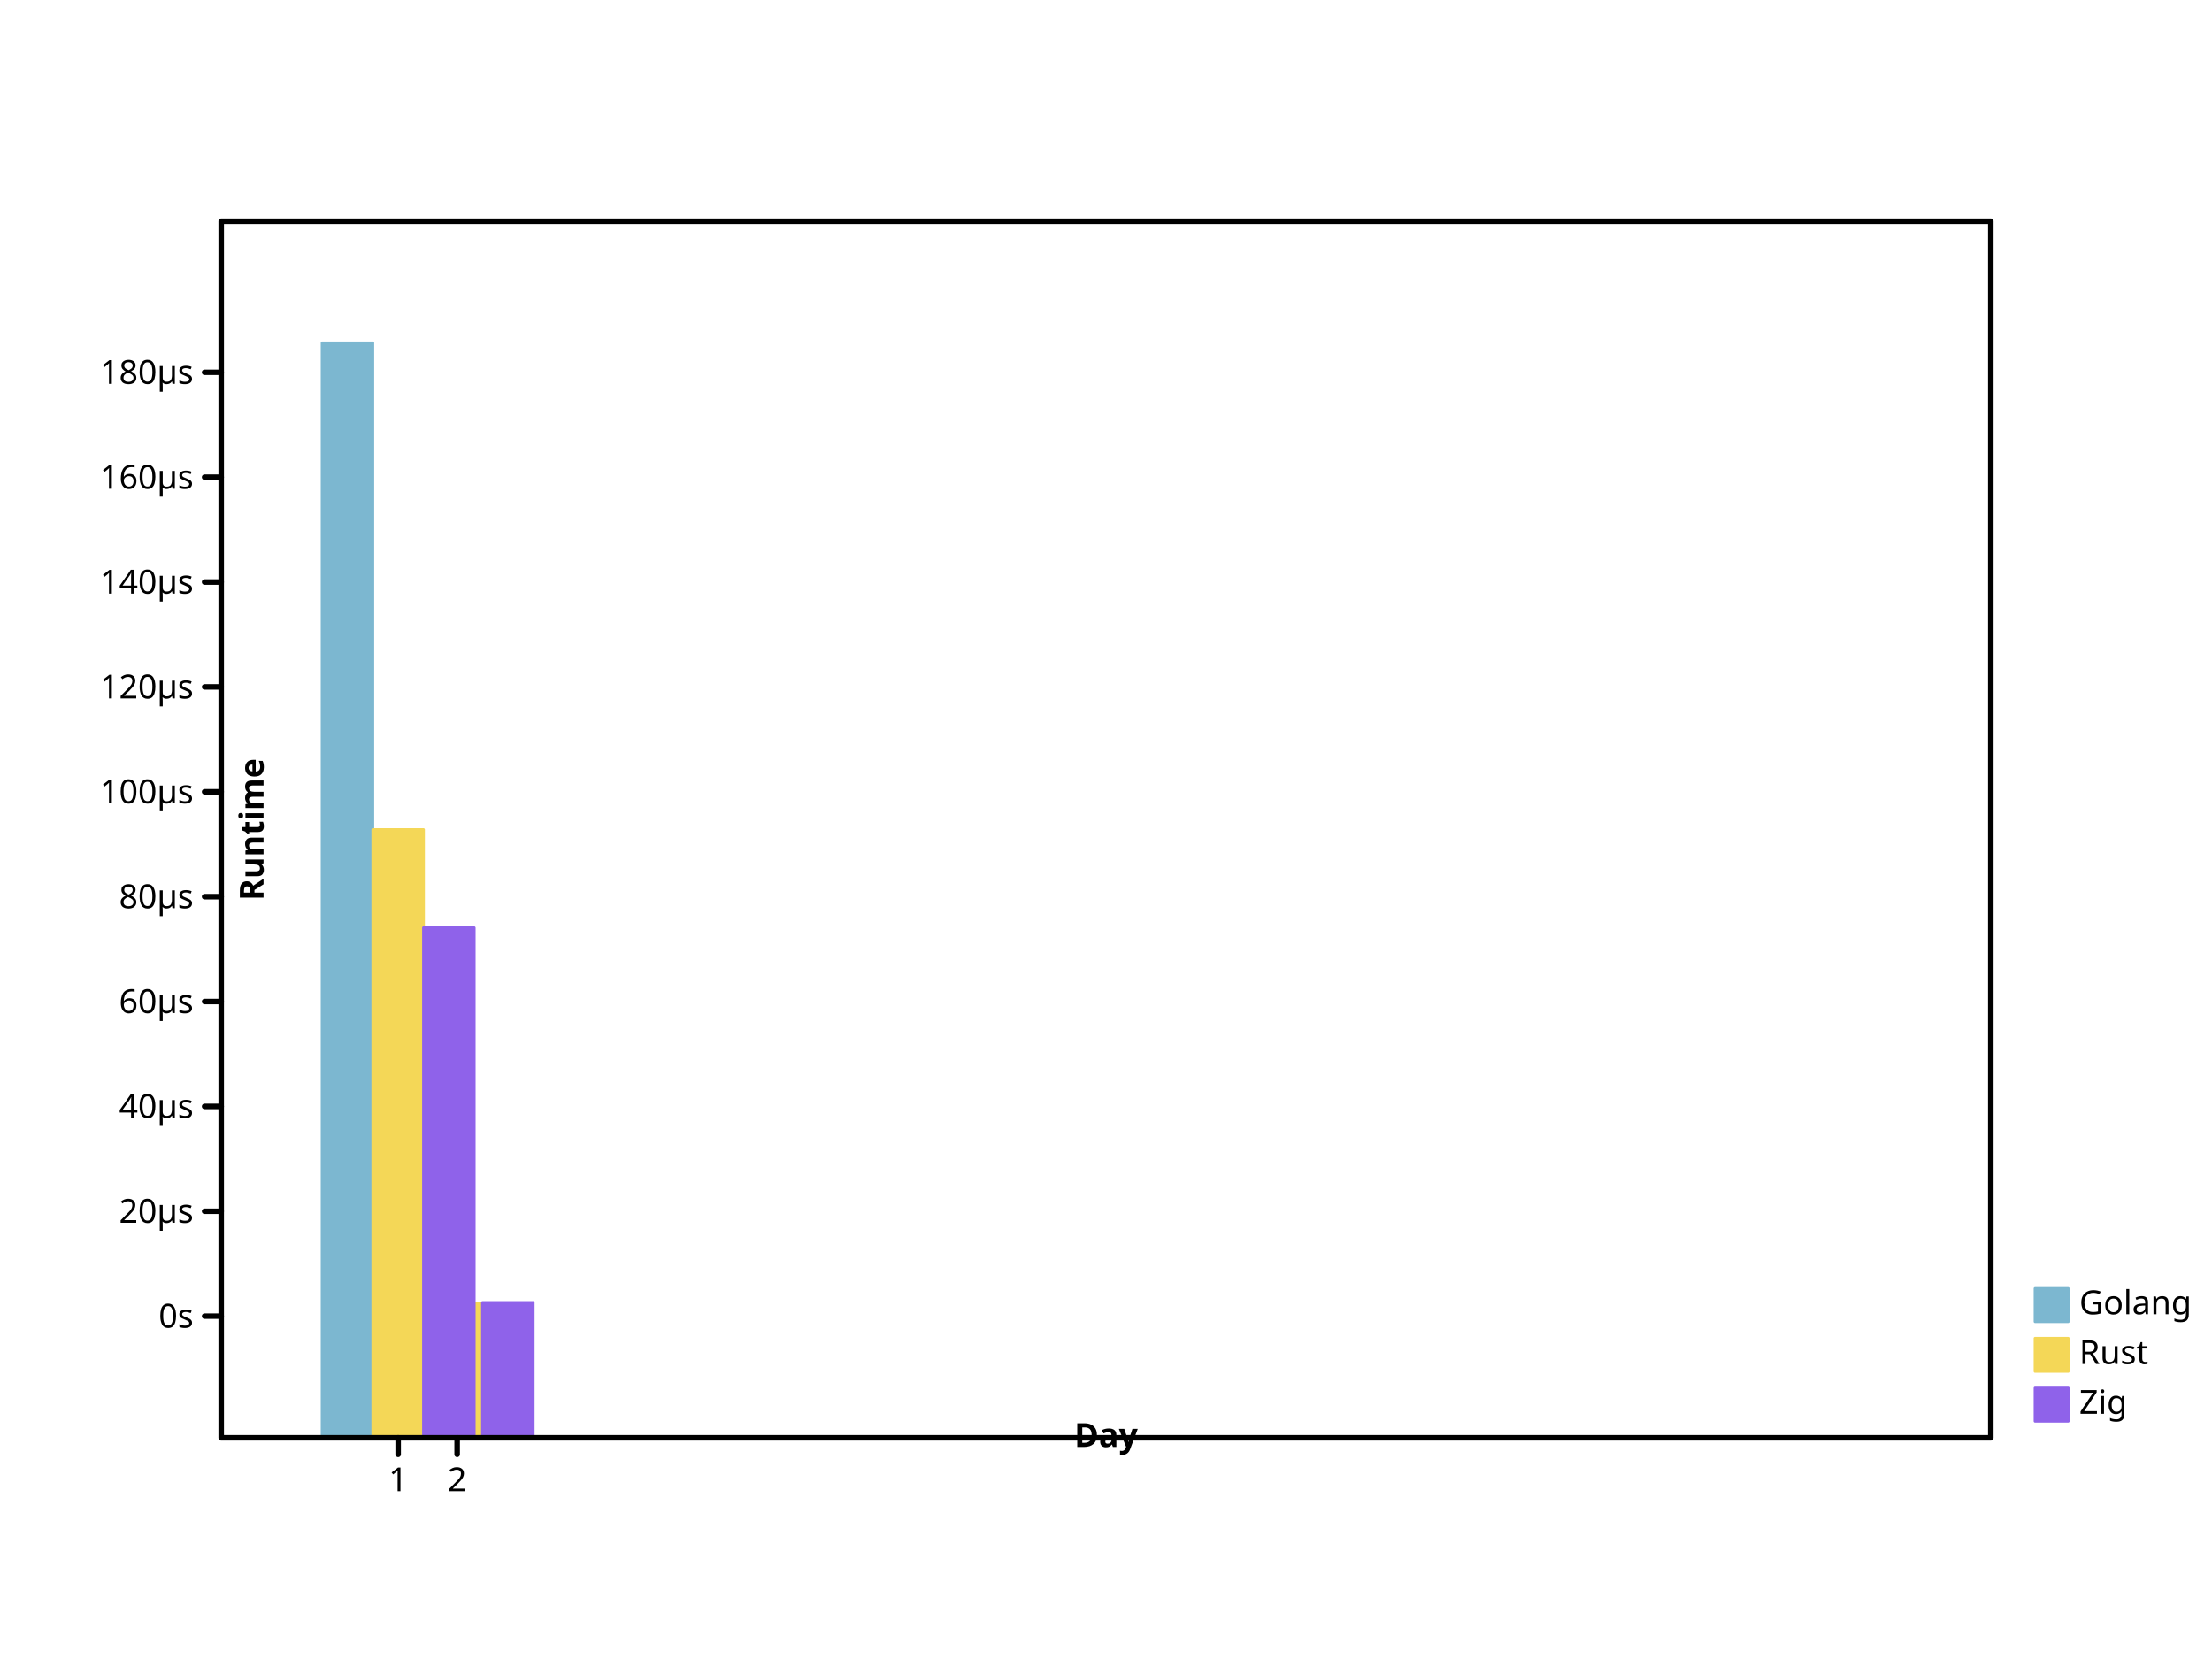
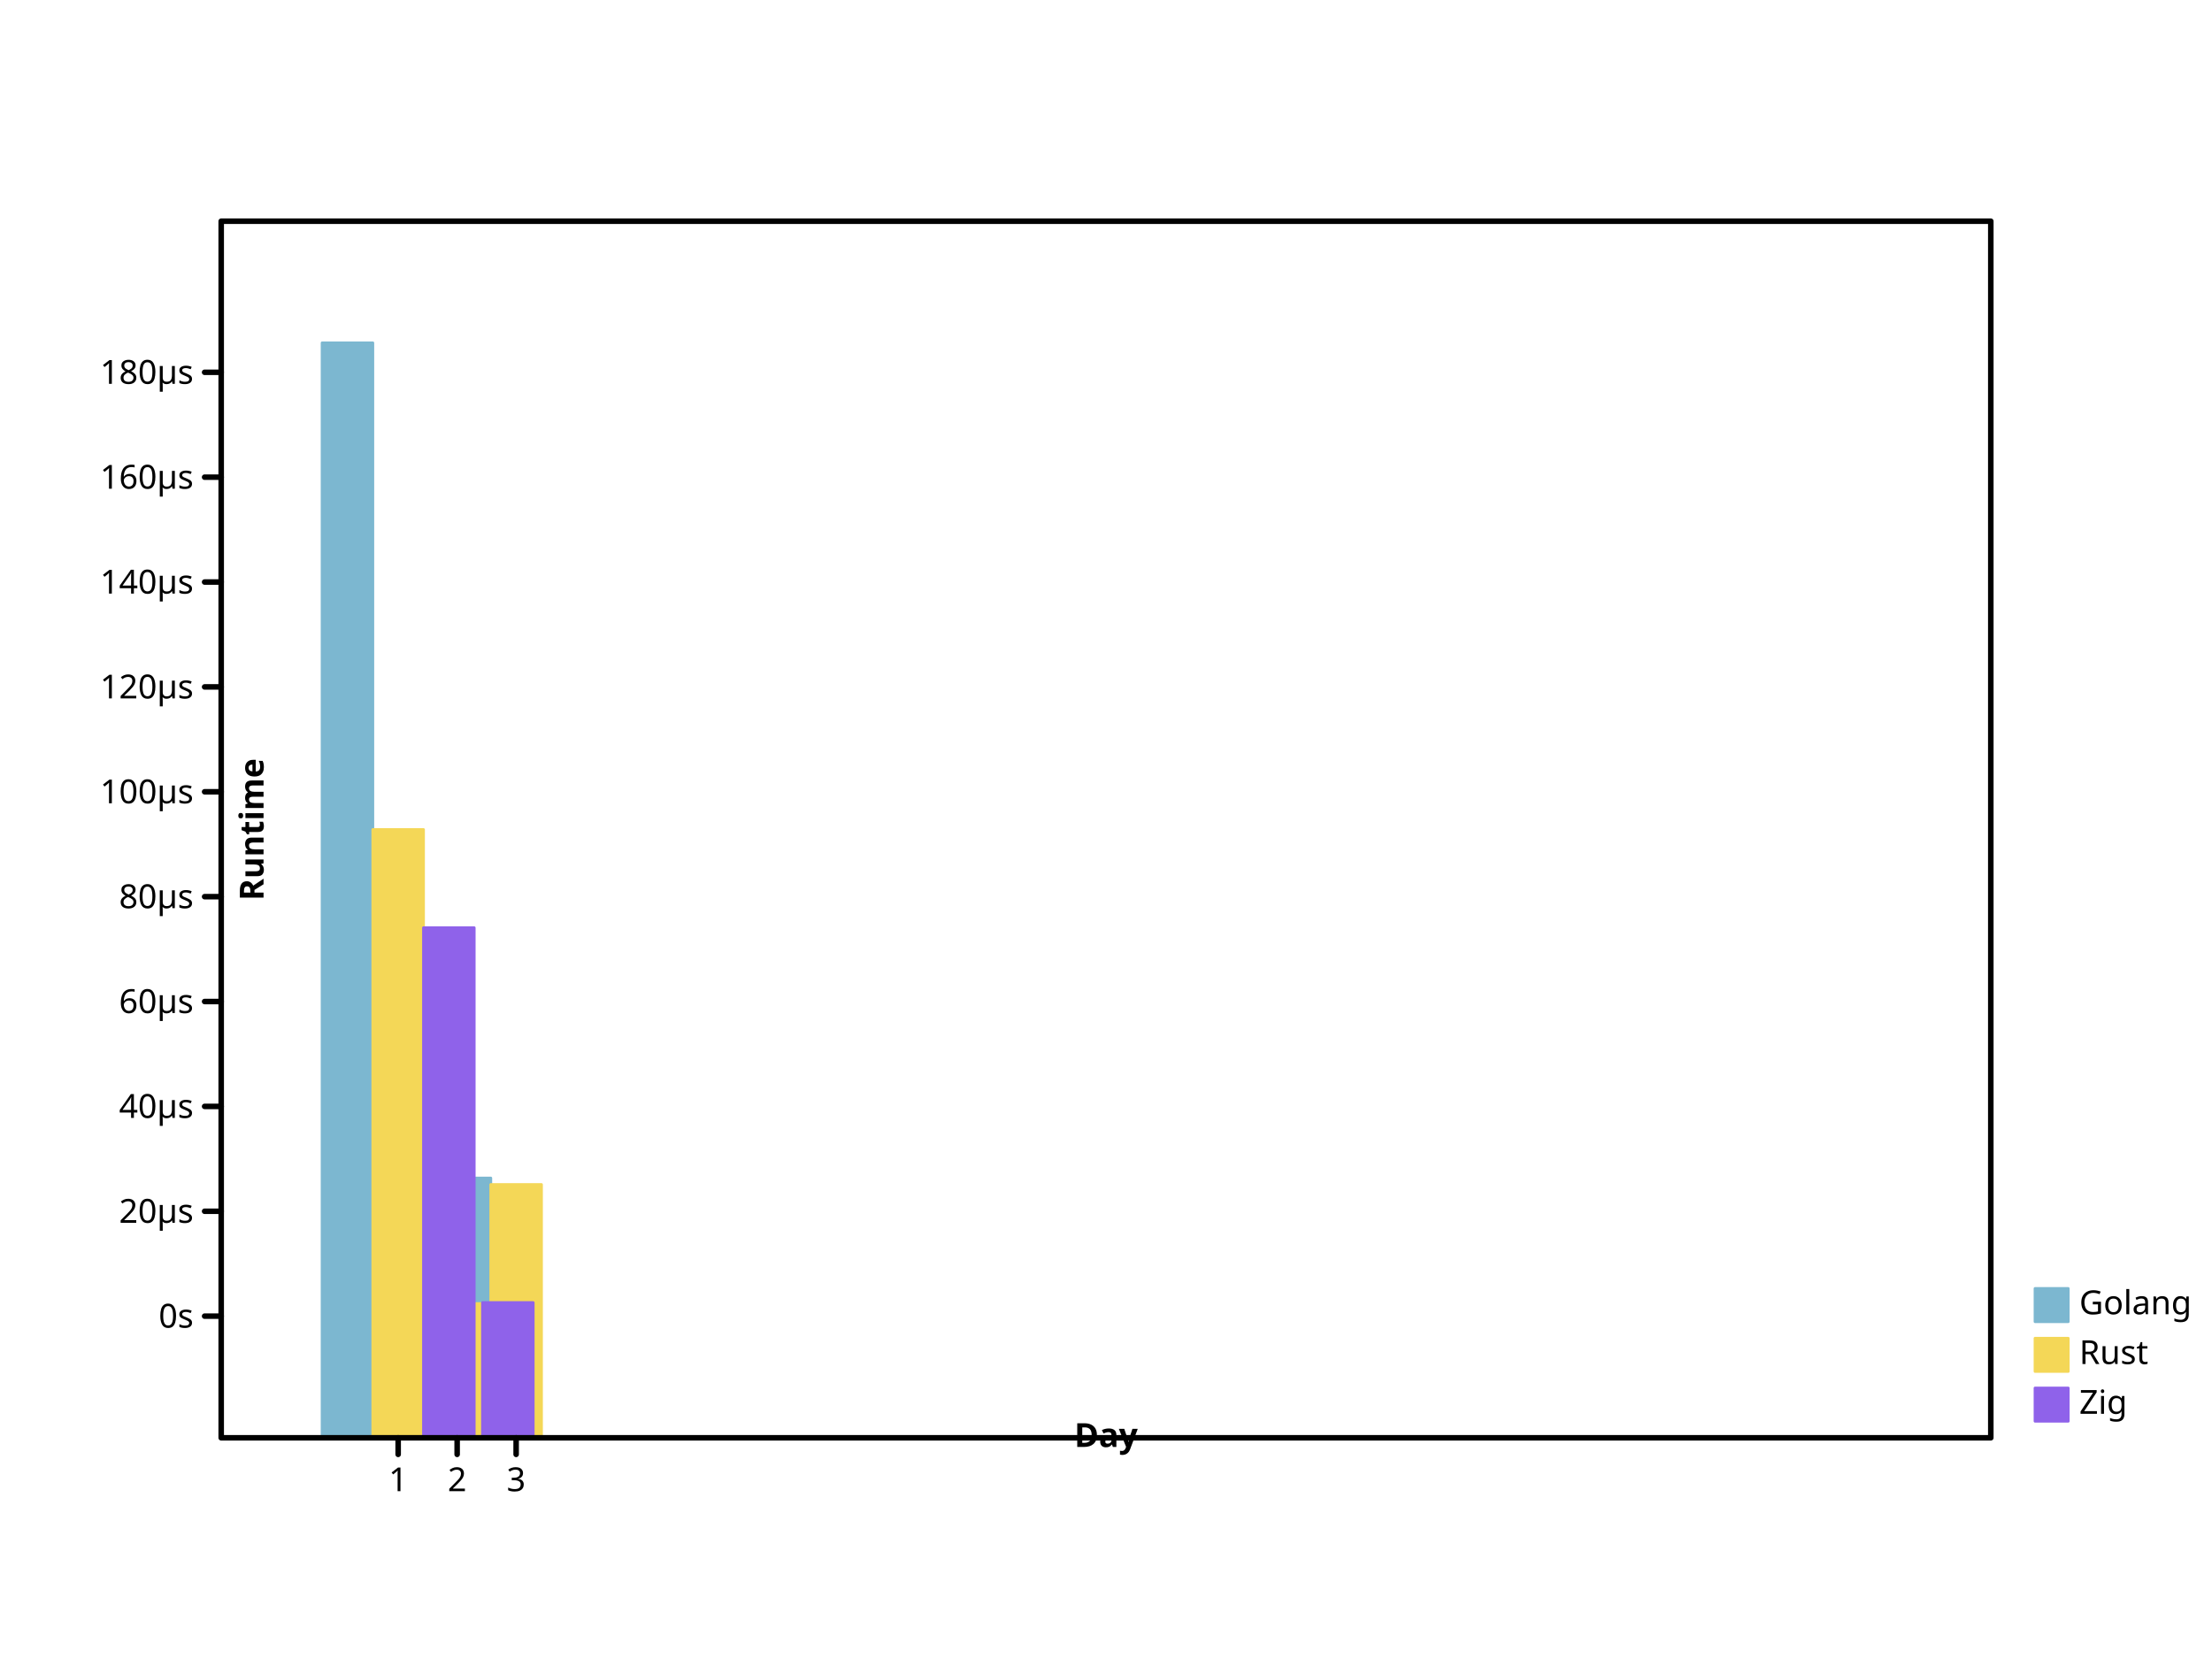
<svg xmlns="http://www.w3.org/2000/svg" viewbox="0 0 800 600" preserveAspectRatio="xMidYMid meet" width="800" height="600">
  <defs>
-     <marker id="circle" viewBox="0 0 10 10 " refX="5" refY="5" markerUnits="userSpaceOnUse" markerWidth="2%" markerHeight="2%">
-       <circle fill="none" stroke="black" cx="5" cy="5" r="3" />
+     <marker markerWidth="2%" markerHeight="2%" id="circle" viewBox="0 0 10 10 " refX="5" refY="5" markerUnits="userSpaceOnUse">
+       <circle cy="5" r="3" fill="none" stroke="black" cx="5" />
    </marker>
-     <marker markerUnits="userSpaceOnUse" markerWidth="2%" markerHeight="2%" id="filled-circle" viewBox="0 0 10 10 " refX="5" refY="5">
-       <circle stroke="none" cx="5" cy="5" r="3" fill="black" />
+     <marker refY="5" markerUnits="userSpaceOnUse" markerWidth="2%" markerHeight="2%" id="filled-circle" viewBox="0 0 10 10 " refX="5">
+       <circle cx="5" cy="5" r="3" fill="black" stroke="none" />
    </marker>
-     <marker markerWidth="2%" markerHeight="2%" id="square" viewBox="0 0 10 10 " refX="5" refY="5" markerUnits="userSpaceOnUse">
-       <rect y="2" width="6" height="6" fill="none" stroke="black" x="2" />
+     <marker markerHeight="2%" id="square" viewBox="0 0 10 10 " refX="5" refY="5" markerUnits="userSpaceOnUse" markerWidth="2%">
+       <rect fill="none" stroke="black" x="2" y="2" width="6" height="6" />
    </marker>
-     <marker markerHeight="2%" id="filled-square" viewBox="0 0 10 10 " refX="5" refY="5" markerUnits="userSpaceOnUse" markerWidth="2%">
-       <rect stroke="none" x="2" y="2" width="6" height="6" fill="black" />
+     <marker markerWidth="2%" markerHeight="2%" id="filled-square" viewBox="0 0 10 10 " refX="5" refY="5" markerUnits="userSpaceOnUse">
+       <rect x="2" y="2" width="6" height="6" fill="black" stroke="none" />
    </marker>
  </defs>
  <g transform="translate(80 520 )scale(1 -1 )" fill="hsl(198, 47%, 65%)" stroke="hsl(198, 47%, 65%)" stroke-width="1px" stroke-linecap="round" stroke-linejoin="round">
-     <rect x="3.650000e+01" y="0" width="1.833333e+01" height="396" vector-effect="non-scaling-stroke" />
+     <rect width="1.833333e+01" height="396" vector-effect="non-scaling-stroke" x="3.650000e+01" y="0" />
    <rect y="0" width="1.833333e+01" height="5.556620e+01" vector-effect="non-scaling-stroke" x="5.783333e+01" />
+     <rect y="0" width="1.833333e+01" height="9.394572e+01" vector-effect="non-scaling-stroke" x="7.916667e+01" />
  </g>
-   <g fill="hsl(49, 88%, 65%)" stroke="hsl(49, 88%, 65%)" stroke-width="1px" stroke-linecap="round" stroke-linejoin="round" transform="translate(80 520 )scale(1 -1 )">
+   <g stroke-linejoin="round" transform="translate(80 520 )scale(1 -1 )" fill="hsl(49, 88%, 65%)" stroke="hsl(49, 88%, 65%)" stroke-width="1px" stroke-linecap="round">
    <rect vector-effect="non-scaling-stroke" x="5.483333e+01" y="0" width="1.833333e+01" height="2.199848e+02" />
-     <rect vector-effect="non-scaling-stroke" x="7.616667e+01" y="0" width="1.833333e+01" height="4.854190e+01" />
+     <rect x="7.616667e+01" y="0" width="1.833333e+01" height="4.854190e+01" vector-effect="non-scaling-stroke" />
+     <rect x="9.750000e+01" y="0" width="1.833333e+01" height="9.159986e+01" vector-effect="non-scaling-stroke" />
  </g>
-   <g fill="hsl(260, 76%, 65%)" stroke="hsl(260, 76%, 65%)" stroke-width="1px" stroke-linecap="round" stroke-linejoin="round" transform="translate(80 520 )scale(1 -1 )">
-     <rect y="0" width="1.833333e+01" height="1.844746e+02" vector-effect="non-scaling-stroke" x="7.316667e+01" />
-     <rect height="4.893446e+01" vector-effect="non-scaling-stroke" x="9.450000e+01" y="0" width="1.833333e+01" />
+   <g stroke-linecap="round" stroke-linejoin="round" transform="translate(80 520 )scale(1 -1 )" fill="hsl(260, 76%, 65%)" stroke="hsl(260, 76%, 65%)" stroke-width="1px">
+     <rect vector-effect="non-scaling-stroke" x="7.316667e+01" y="0" width="1.833333e+01" height="1.844746e+02" />
+     <rect vector-effect="non-scaling-stroke" x="9.450000e+01" y="0" width="1.833333e+01" height="4.890411e+01" />
  </g>
-   <g stroke-width="1px" stroke-linejoin="round" fill="hsl(198, 47%, 65%)" font-family="sans-serif" font-size="12px" text-anchor="start" stroke-linecap="round" font-style="normal" font-weight="normal" dominant-baseline="hanging" stroke="hsl(198, 47%, 65%)">
-     <rect width="12" height="12" vector-effect="non-scaling-stroke" x="736" y="466" />
-     <g fill="black" stroke="black">
+   <g dominant-baseline="hanging" fill="hsl(198, 47%, 65%)" stroke-width="1px" font-weight="normal" stroke="hsl(198, 47%, 65%)" font-size="12px" stroke-linejoin="round" font-family="sans-serif" text-anchor="start" stroke-linecap="round" font-style="normal">
+     <rect vector-effect="non-scaling-stroke" x="736" y="466" width="12" height="12" />
+     <g stroke="black" fill="black">
      <text x="752" y="466" dominant-baseline="hanging" stroke="none" vector-effect="non-scaling-stroke">Golang</text>
    </g>
-     <g stroke-linecap="round" text-anchor="start" stroke-width="1px" stroke-linejoin="round" font-size="12px" stroke="hsl(49, 88%, 65%)" font-style="normal" font-weight="normal" dominant-baseline="hanging" fill="hsl(49, 88%, 65%)" font-family="sans-serif">
-       <rect y="484" width="12" height="12" vector-effect="non-scaling-stroke" x="736" />
-       <g fill="black" stroke="black">
+     <g font-size="12px" font-style="normal" stroke="hsl(49, 88%, 65%)" stroke-width="1px" stroke-linejoin="round" font-family="sans-serif" stroke-linecap="round" dominant-baseline="hanging" font-weight="normal" text-anchor="start" fill="hsl(49, 88%, 65%)">
+       <rect width="12" height="12" vector-effect="non-scaling-stroke" x="736" y="484" />
+       <g stroke="black" fill="black">
        <text stroke="none" vector-effect="non-scaling-stroke" x="752" y="484" dominant-baseline="hanging">Rust</text>
      </g>
-       <g font-size="12px" stroke="hsl(260, 76%, 65%)" stroke-width="1px" stroke-linejoin="round" dominant-baseline="hanging" font-family="sans-serif" text-anchor="start" fill="hsl(260, 76%, 65%)" stroke-linecap="round" font-style="normal" font-weight="normal">
+       <g font-style="normal" text-anchor="start" fill="hsl(260, 76%, 65%)" stroke-linejoin="round" font-weight="normal" stroke="hsl(260, 76%, 65%)" font-size="12px" dominant-baseline="hanging" stroke-width="1px" font-family="sans-serif" stroke-linecap="round">
        <rect vector-effect="non-scaling-stroke" x="736" y="502" width="12" height="12" />
-         <g fill="black" stroke="black">
-           <text x="752" y="502" dominant-baseline="hanging" stroke="none" vector-effect="non-scaling-stroke">Zig</text>
-           <g stroke-width="2px" font-size="12px" font-family="sans-serif" font-style="normal" text-anchor="start" stroke-linecap="round" font-weight="normal" fill="none" stroke-linejoin="round" dominant-baseline="hanging">
-             <rect y="80" width="640" height="440" vector-effect="non-scaling-stroke" x="80" />
+         <g stroke="black" fill="black">
+           <text vector-effect="non-scaling-stroke" x="752" y="502" dominant-baseline="hanging" stroke="none">Zig</text>
+           <g fill="none" font-size="12px" font-style="normal" dominant-baseline="hanging" stroke-linecap="round" stroke-linejoin="round" text-anchor="start" font-weight="normal" stroke-width="2px" font-family="sans-serif">
+             <rect height="440" vector-effect="non-scaling-stroke" x="80" y="80" width="640" />
          </g>
-           <g text-anchor="start" stroke-linecap="round" dominant-baseline="hanging" transform="translate(80 520 )scale(1 -1 )" stroke="black" font-style="normal" fill="none" stroke-width="2px" stroke-linejoin="round" font-family="sans-serif" font-size="12px" font-weight="normal">
-             <path vector-effect="non-scaling-stroke" d="M64,0 L64,-6 M8.533333e+01,0 L8.533333e+01,-6 " />
+           <g dominant-baseline="hanging" stroke-linecap="round" font-family="sans-serif" font-weight="normal" text-anchor="start" stroke-width="2px" font-style="normal" fill="none" stroke-linejoin="round" transform="translate(80 520 )scale(1 -1 )" stroke="black" font-size="12px">
+             <path vector-effect="non-scaling-stroke" d="M64,0 L64,-6 M8.533333e+01,0 L8.533333e+01,-6 M1.066667e+02,0 L1.066667e+02,-6 " />
          </g>
-           <g stroke-linecap="round" dominant-baseline="hanging" fill="black" stroke-linejoin="round" font-size="12px" transform="translate(80 520 )scale(1 1 )" stroke="black" font-weight="normal" stroke-width="2px" font-family="sans-serif" text-anchor="middle" font-style="normal">
-             <text dominant-baseline="hanging" stroke="none" vector-effect="non-scaling-stroke" x="64" y="10">1</text>
-             <text y="10" dominant-baseline="hanging" stroke="none" vector-effect="non-scaling-stroke" x="8.533333e+01">2</text>
+           <g fill="black" stroke-linejoin="round" stroke-linecap="round" transform="translate(80 520 )scale(1 1 )" font-size="12px" font-style="normal" dominant-baseline="hanging" stroke-width="2px" font-family="sans-serif" font-weight="normal" text-anchor="middle" stroke="black">
+             <text stroke="none" vector-effect="non-scaling-stroke" x="64" y="10" dominant-baseline="hanging">1</text>
+             <text vector-effect="non-scaling-stroke" x="8.533333e+01" y="10" dominant-baseline="hanging" stroke="none">2</text>
+             <text stroke="none" vector-effect="non-scaling-stroke" x="1.066667e+02" y="10" dominant-baseline="hanging">3</text>
          </g>
-           <g stroke-linejoin="round" font-family="sans-serif" transform="translate(80 520 )scale(1 1 )rotate(0 0 0 )" stroke-linecap="round" font-weight="bold" dominant-baseline="baseline" stroke="black" font-size="12px" text-anchor="middle" fill="black" stroke-width="2px" font-style="normal">
+           <g stroke-linecap="round" font-size="12px" font-style="normal" dominant-baseline="baseline" transform="translate(80 520 )scale(1 1 )rotate(0 0 0 )" fill="black" stroke-linejoin="round" font-family="sans-serif" font-weight="bold" stroke="black" stroke-width="2px" text-anchor="middle">
            <text x="320" y="-6" dominant-baseline="baseline" stroke="none" vector-effect="non-scaling-stroke">Day</text>
          </g>
-           <g dominant-baseline="baseline" transform="translate(80 520 )scale(1 -1 )" fill="black" stroke-width="2px" stroke-linejoin="round" font-size="12px" stroke="black" stroke-linecap="round" font-style="normal" font-weight="bold" text-anchor="middle" font-family="sans-serif">
+           <g fill="black" stroke-width="2px" font-weight="bold" transform="translate(80 520 )scale(1 -1 )" stroke="black" stroke-linecap="round" font-style="normal" text-anchor="middle" font-size="12px" dominant-baseline="baseline" stroke-linejoin="round" font-family="sans-serif">
            <path vector-effect="non-scaling-stroke" d="M0,44 L-6,44 M0,8.192817e+01 L-6,8.192817e+01 M0,1.198563e+02 L-6,1.198563e+02 M0,1.577845e+02 L-6,1.577845e+02 M0,1.957127e+02 L-6,1.957127e+02 M0,2.336409e+02 L-6,2.336409e+02 M0,2.715690e+02 L-6,2.715690e+02 M0,3.094972e+02 L-6,3.094972e+02 M0,3.474254e+02 L-6,3.474254e+02 M0,3.853536e+02 L-6,3.853536e+02 " />
          </g>
-           <g stroke="black" font-style="normal" font-weight="normal" dominant-baseline="middle" stroke-linejoin="round" font-size="12px" text-anchor="end" transform="translate(80 520 )scale(1 1 )" stroke-linecap="round" fill="black" stroke-width="2px" font-family="sans-serif">
-             <text stroke="none" vector-effect="non-scaling-stroke" x="-10" y="-44" dominant-baseline="middle">0s</text>
-             <text stroke="none" vector-effect="non-scaling-stroke" x="-10" y="-8.192817e+01" dominant-baseline="middle">20µs</text>
+           <g text-anchor="end" stroke-width="2px" transform="translate(80 520 )scale(1 1 )" font-size="12px" stroke="black" stroke-linecap="round" font-family="sans-serif" font-weight="normal" fill="black" stroke-linejoin="round" font-style="normal" dominant-baseline="middle">
+             <text y="-44" dominant-baseline="middle" stroke="none" vector-effect="non-scaling-stroke" x="-10">0s</text>
+             <text x="-10" y="-8.192817e+01" dominant-baseline="middle" stroke="none" vector-effect="non-scaling-stroke">20µs</text>
            <text x="-10" y="-1.198563e+02" dominant-baseline="middle" stroke="none" vector-effect="non-scaling-stroke">40µs</text>
-             <text stroke="none" vector-effect="non-scaling-stroke" x="-10" y="-1.577845e+02" dominant-baseline="middle">60µs</text>
+             <text x="-10" y="-1.577845e+02" dominant-baseline="middle" stroke="none" vector-effect="non-scaling-stroke">60µs</text>
            <text stroke="none" vector-effect="non-scaling-stroke" x="-10" y="-1.957127e+02" dominant-baseline="middle">80µs</text>
            <text vector-effect="non-scaling-stroke" x="-10" y="-2.336409e+02" dominant-baseline="middle" stroke="none">100µs</text>
-             <text stroke="none" vector-effect="non-scaling-stroke" x="-10" y="-2.715690e+02" dominant-baseline="middle">120µs</text>
-             <text x="-10" y="-3.094972e+02" dominant-baseline="middle" stroke="none" vector-effect="non-scaling-stroke">140µs</text>
+             <text dominant-baseline="middle" stroke="none" vector-effect="non-scaling-stroke" x="-10" y="-2.715690e+02">120µs</text>
+             <text stroke="none" vector-effect="non-scaling-stroke" x="-10" y="-3.094972e+02" dominant-baseline="middle">140µs</text>
            <text vector-effect="non-scaling-stroke" x="-10" y="-3.474254e+02" dominant-baseline="middle" stroke="none">160µs</text>
-             <text vector-effect="non-scaling-stroke" x="-10" y="-3.853536e+02" dominant-baseline="middle" stroke="none">180µs</text>
+             <text y="-3.853536e+02" dominant-baseline="middle" stroke="none" vector-effect="non-scaling-stroke" x="-10">180µs</text>
          </g>
-           <g dominant-baseline="hanging" stroke="black" stroke-linejoin="round" font-family="sans-serif" transform="translate(80 520 )scale(1 1 )rotate(-90 0 0 )" font-style="normal" stroke-linecap="round" font-size="12px" text-anchor="middle" fill="black" stroke-width="2px" font-weight="bold">
-             <text y="6" dominant-baseline="hanging" stroke="none" vector-effect="non-scaling-stroke" x="220">Runtime</text>
+           <g font-weight="bold" transform="translate(80 520 )scale(1 1 )rotate(-90 0 0 )" stroke-linecap="round" font-style="normal" stroke-width="2px" fill="black" stroke-linejoin="round" font-family="sans-serif" stroke="black" font-size="12px" dominant-baseline="hanging" text-anchor="middle">
+             <text vector-effect="non-scaling-stroke" x="220" y="6" dominant-baseline="hanging" stroke="none">Runtime</text>
          </g>
        </g>
      </g>
    </g>
  </g>
</svg>
